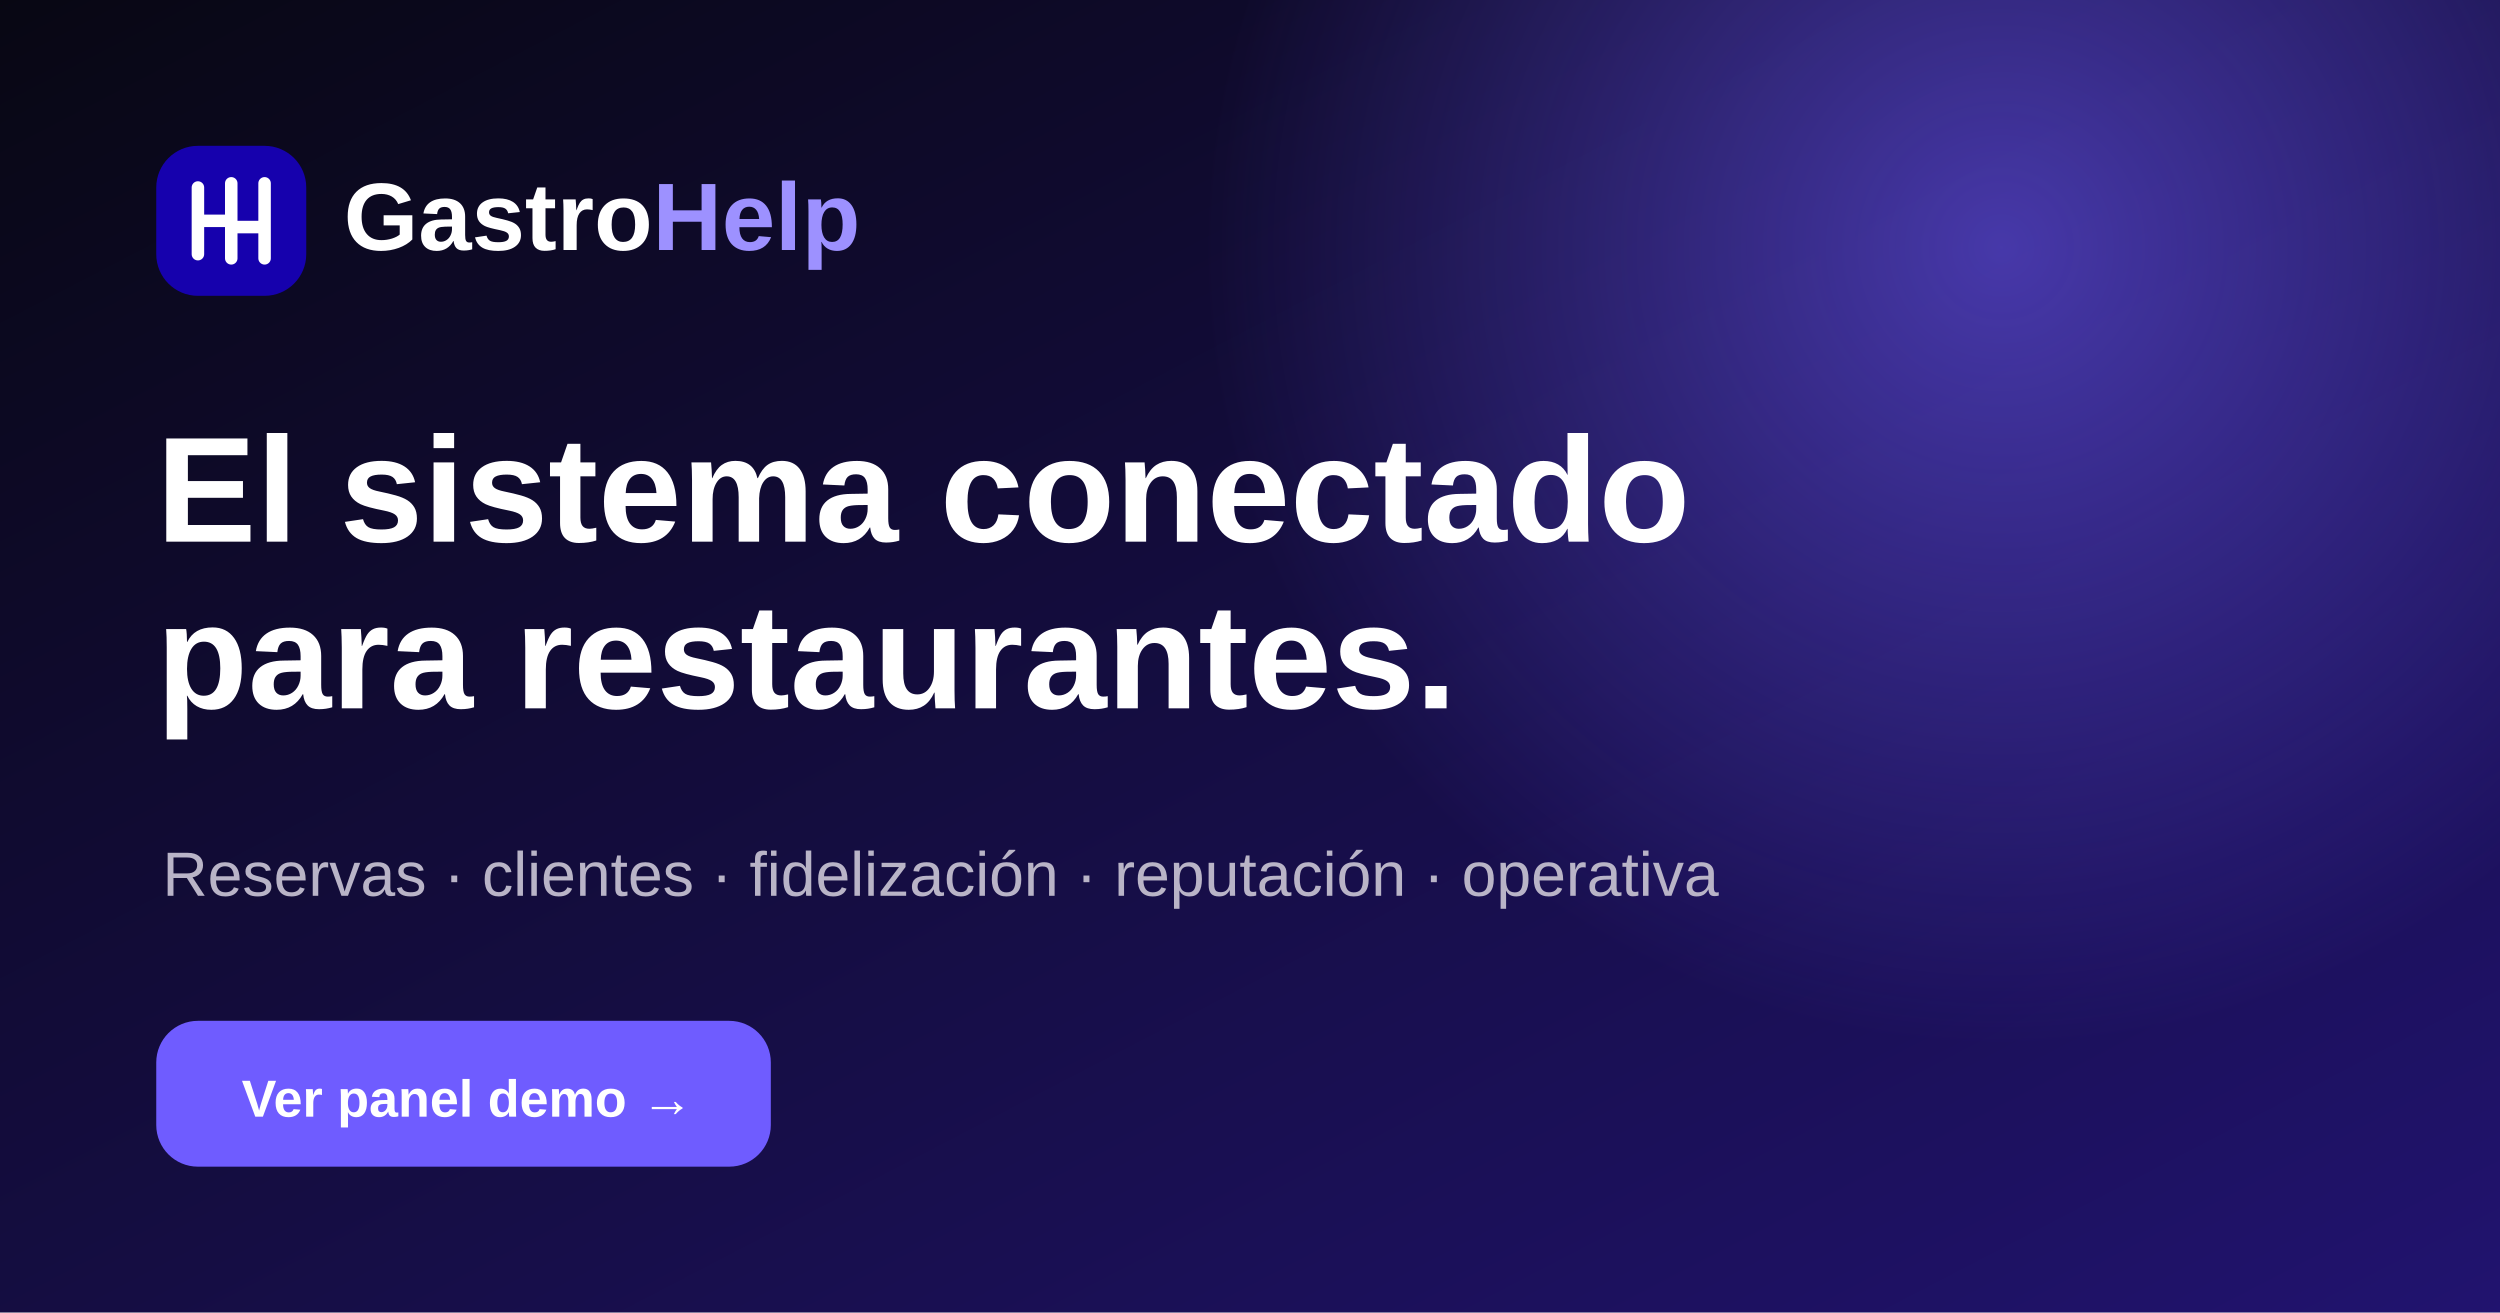
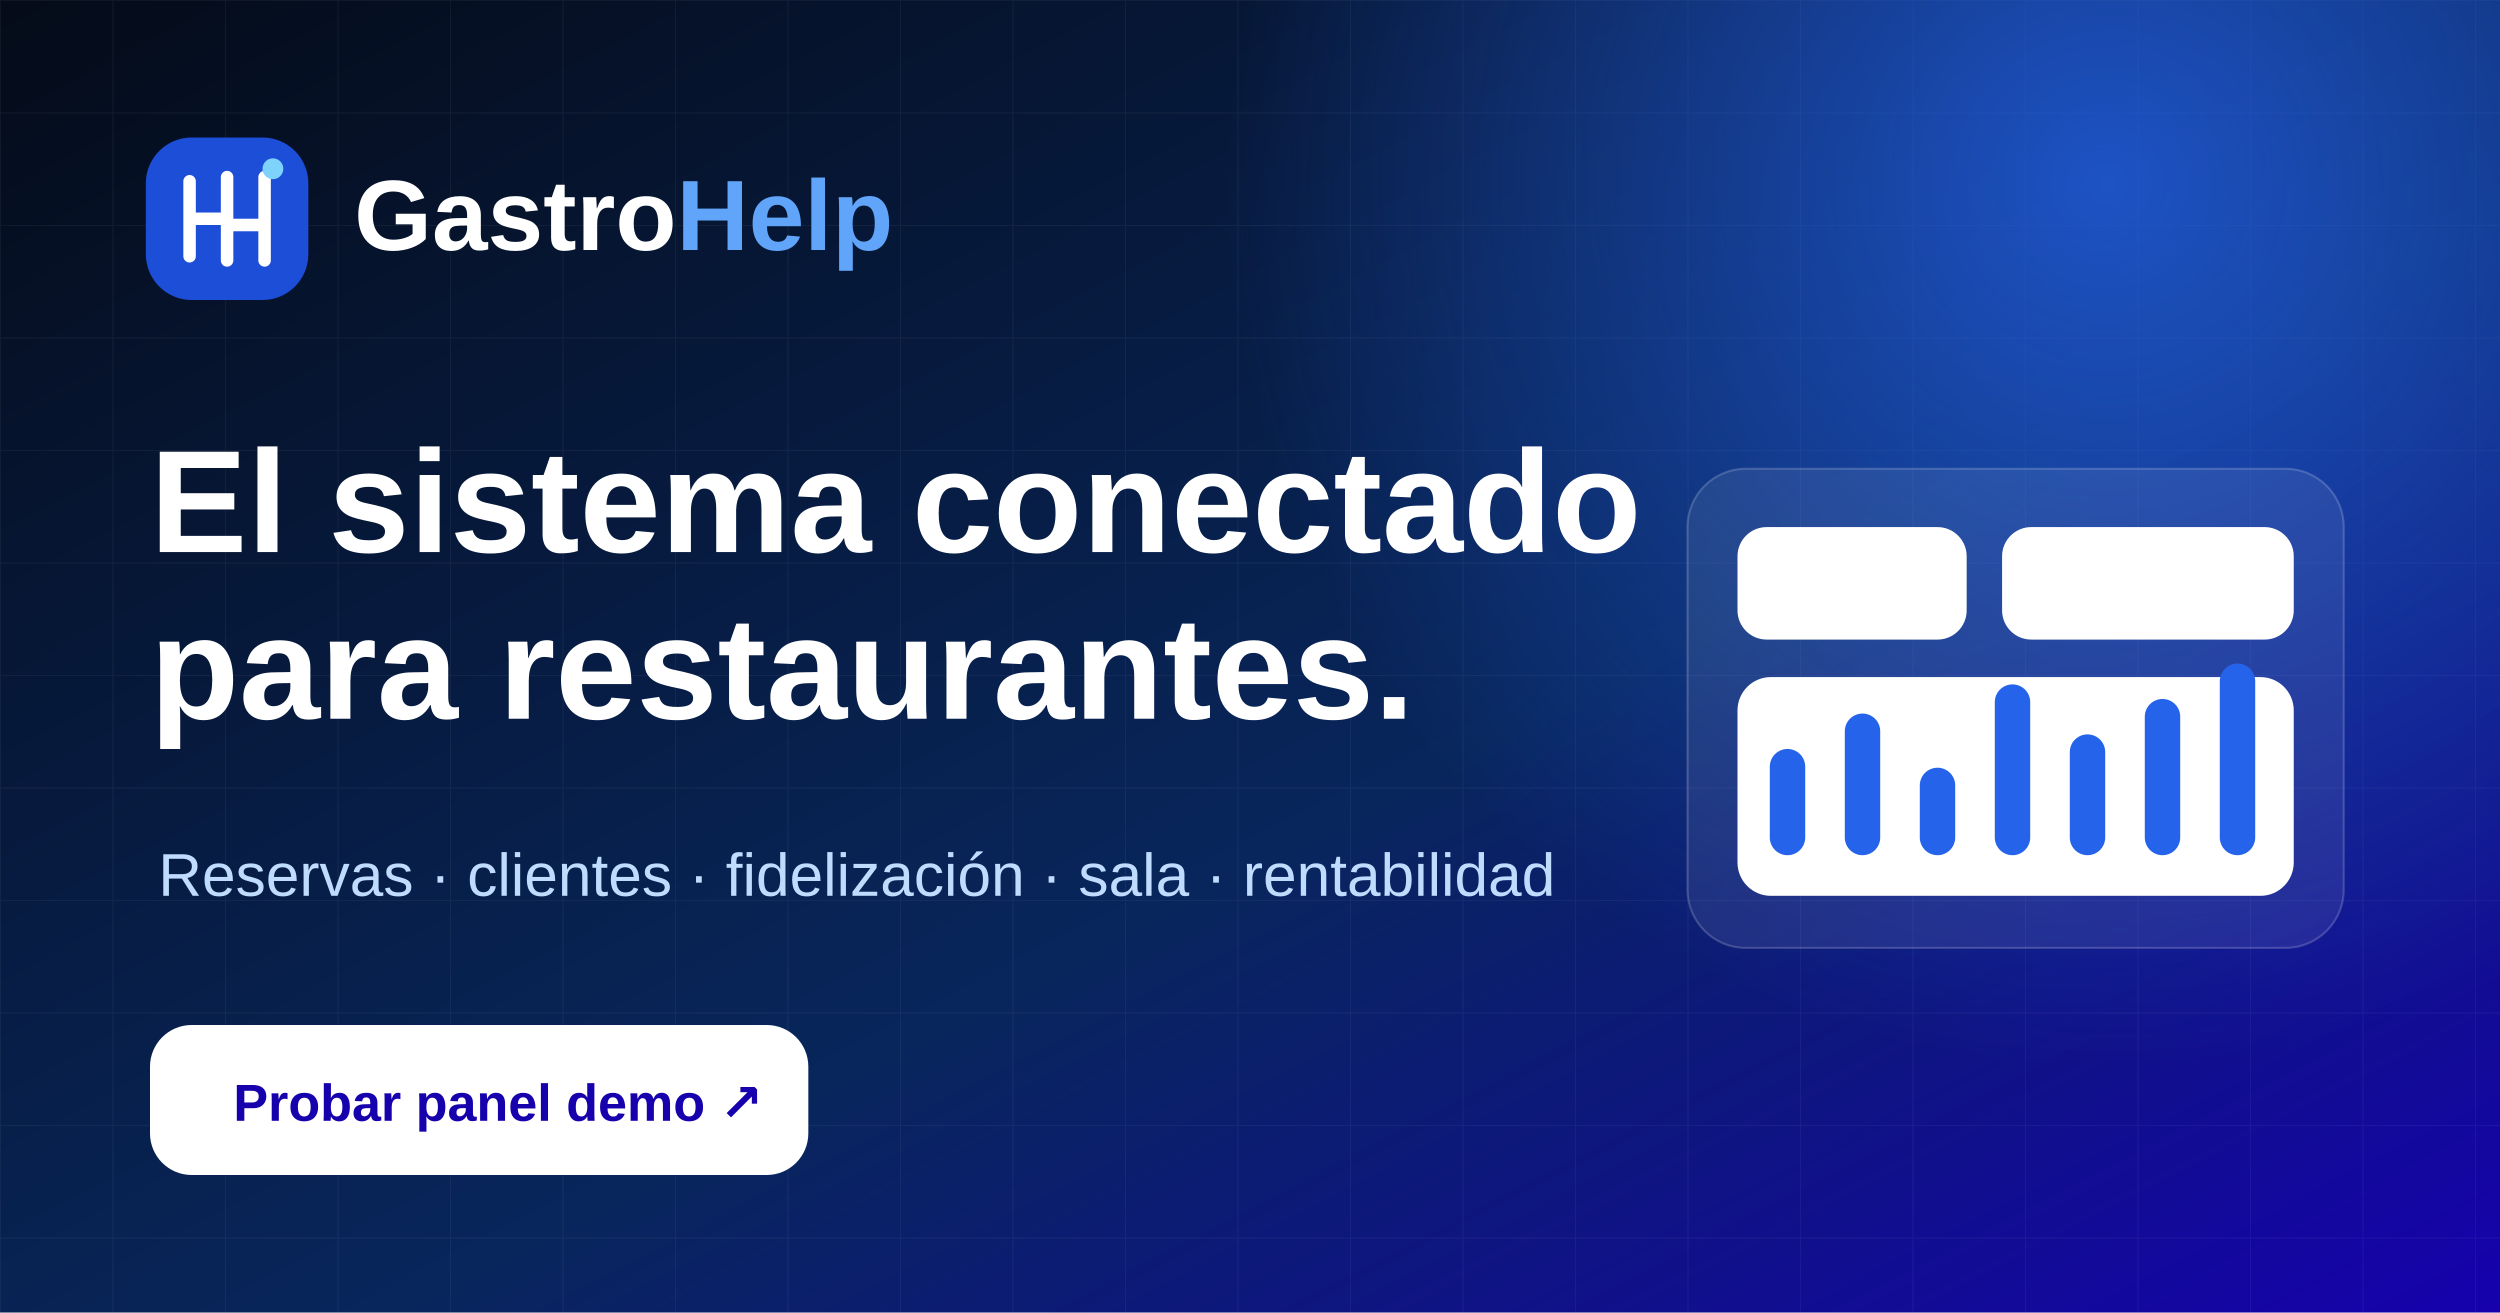
<svg xmlns="http://www.w3.org/2000/svg" width="1200" height="630" viewBox="0 0 1200 630">
  <defs>
    <linearGradient id="bg" x1="0" y1="0" x2="1" y2="1">
-       <stop stop-color="#080713" />
-       <stop offset="1" stop-color="#21136f" />
+       <stop stop-color="#050b18" />
+       <stop offset=".58" stop-color="#08265c" />
+       <stop offset="1" stop-color="#1601ad" />
    </linearGradient>
    <radialGradient id="glow">
-       <stop stop-color="#705cff" stop-opacity=".55" />
-       <stop offset="1" stop-color="#705cff" stop-opacity="0" />
+       <stop stop-color="#2563eb" stop-opacity=".75" />
+       <stop offset="1" stop-color="#2563eb" stop-opacity="0" />
    </radialGradient>
+     <pattern id="grid" width="54" height="54" patternUnits="userSpaceOnUse">
+       <path d="M54 0H0V54" fill="none" stroke="#fff" stroke-opacity=".05" />
+     </pattern>
  </defs>
  <rect width="1200" height="630" fill="url(#bg)" />
-   <circle cx="960" cy="120" r="380" fill="url(#glow)" />
-   <g transform="translate(75 70)">
-     <rect width="72" height="72" rx="20" fill="#1601ad" />
-     <path d="M20 20v32M20 36h16M36 18v36M36 39h16M52 18v36" fill="none" stroke="#fff" stroke-width="6" stroke-linecap="round" />
+   <rect width="1200" height="630" fill="url(#grid)" />
+   <circle cx="1010" cy="90" r="420" fill="url(#glow)" />
+   <g transform="translate(70 66)">
+     <rect width="78" height="78" rx="22" fill="#1d4ed8" />
+     <path d="M21 21v36M21 39h18M39 19v40M39 42h18M57 19v40" fill="none" stroke="#fff" stroke-width="6" stroke-linecap="round" />
+     <circle cx="61" cy="15" r="5" fill="#7dd3fc" />
  </g>
-   <text x="165" y="120" font-family="Arial, sans-serif" font-weight="800" font-size="46" fill="#fff">Gastro<tspan fill="#9d91ff">Help</tspan>
+   <text x="170" y="120" font-family="Arial, sans-serif" font-weight="800" font-size="48" fill="#fff">Gastro<tspan fill="#60a5fa">Help</tspan>
  </text>
-   <text x="75" y="260" font-family="Arial, sans-serif" font-weight="800" font-size="72" fill="#fff">El sistema conectado</text>
-   <text x="75" y="340" font-family="Arial, sans-serif" font-weight="800" font-size="72" fill="#fff">para restaurantes.</text>
-   <text x="78" y="430" font-family="Arial, sans-serif" font-size="30" fill="#b9b4c7">Reservas · clientes · fidelización · reputación · operativa</text>
-   <rect x="75" y="490" width="295" height="70" rx="20" fill="#6f5cff" />
-   <text x="116" y="536" font-family="Arial, sans-serif" font-weight="700" font-size="25" fill="#fff">Ver panel demo →</text>
+   <text x="72" y="265" font-family="Arial, sans-serif" font-weight="800" font-size="70" fill="#fff">El sistema conectado</text>
+   <text x="72" y="345" font-family="Arial, sans-serif" font-weight="800" font-size="70" fill="#fff">para restaurantes.</text>
+   <text x="76" y="430" font-family="Arial, sans-serif" font-size="29" fill="#bfdbfe">Reservas · clientes · fidelización · sala · rentabilidad</text>
+   <rect x="72" y="492" width="316" height="72" rx="20" fill="#fff" />
+   <text x="112" y="538" font-family="Arial, sans-serif" font-weight="700" font-size="25" fill="#1601ad">Probar panel demo ↗</text>
+   <g transform="translate(810 225)">
+     <rect width="315" height="230" rx="28" fill="#fff" fill-opacity=".08" stroke="#fff" stroke-opacity=".18" />
+     <rect x="24" y="28" width="110" height="54" rx="14" fill="#fff" />
+     <rect x="151" y="28" width="140" height="54" rx="14" fill="#fff" />
+     <rect x="24" y="100" width="267" height="105" rx="16" fill="#fff" />
+     <path d="M48 177V143M84 177V126M120 177V152M156 177V112M192 177V136M228 177V119M264 177V102" stroke="#2563eb" stroke-width="17" stroke-linecap="round" />
+   </g>
</svg>
